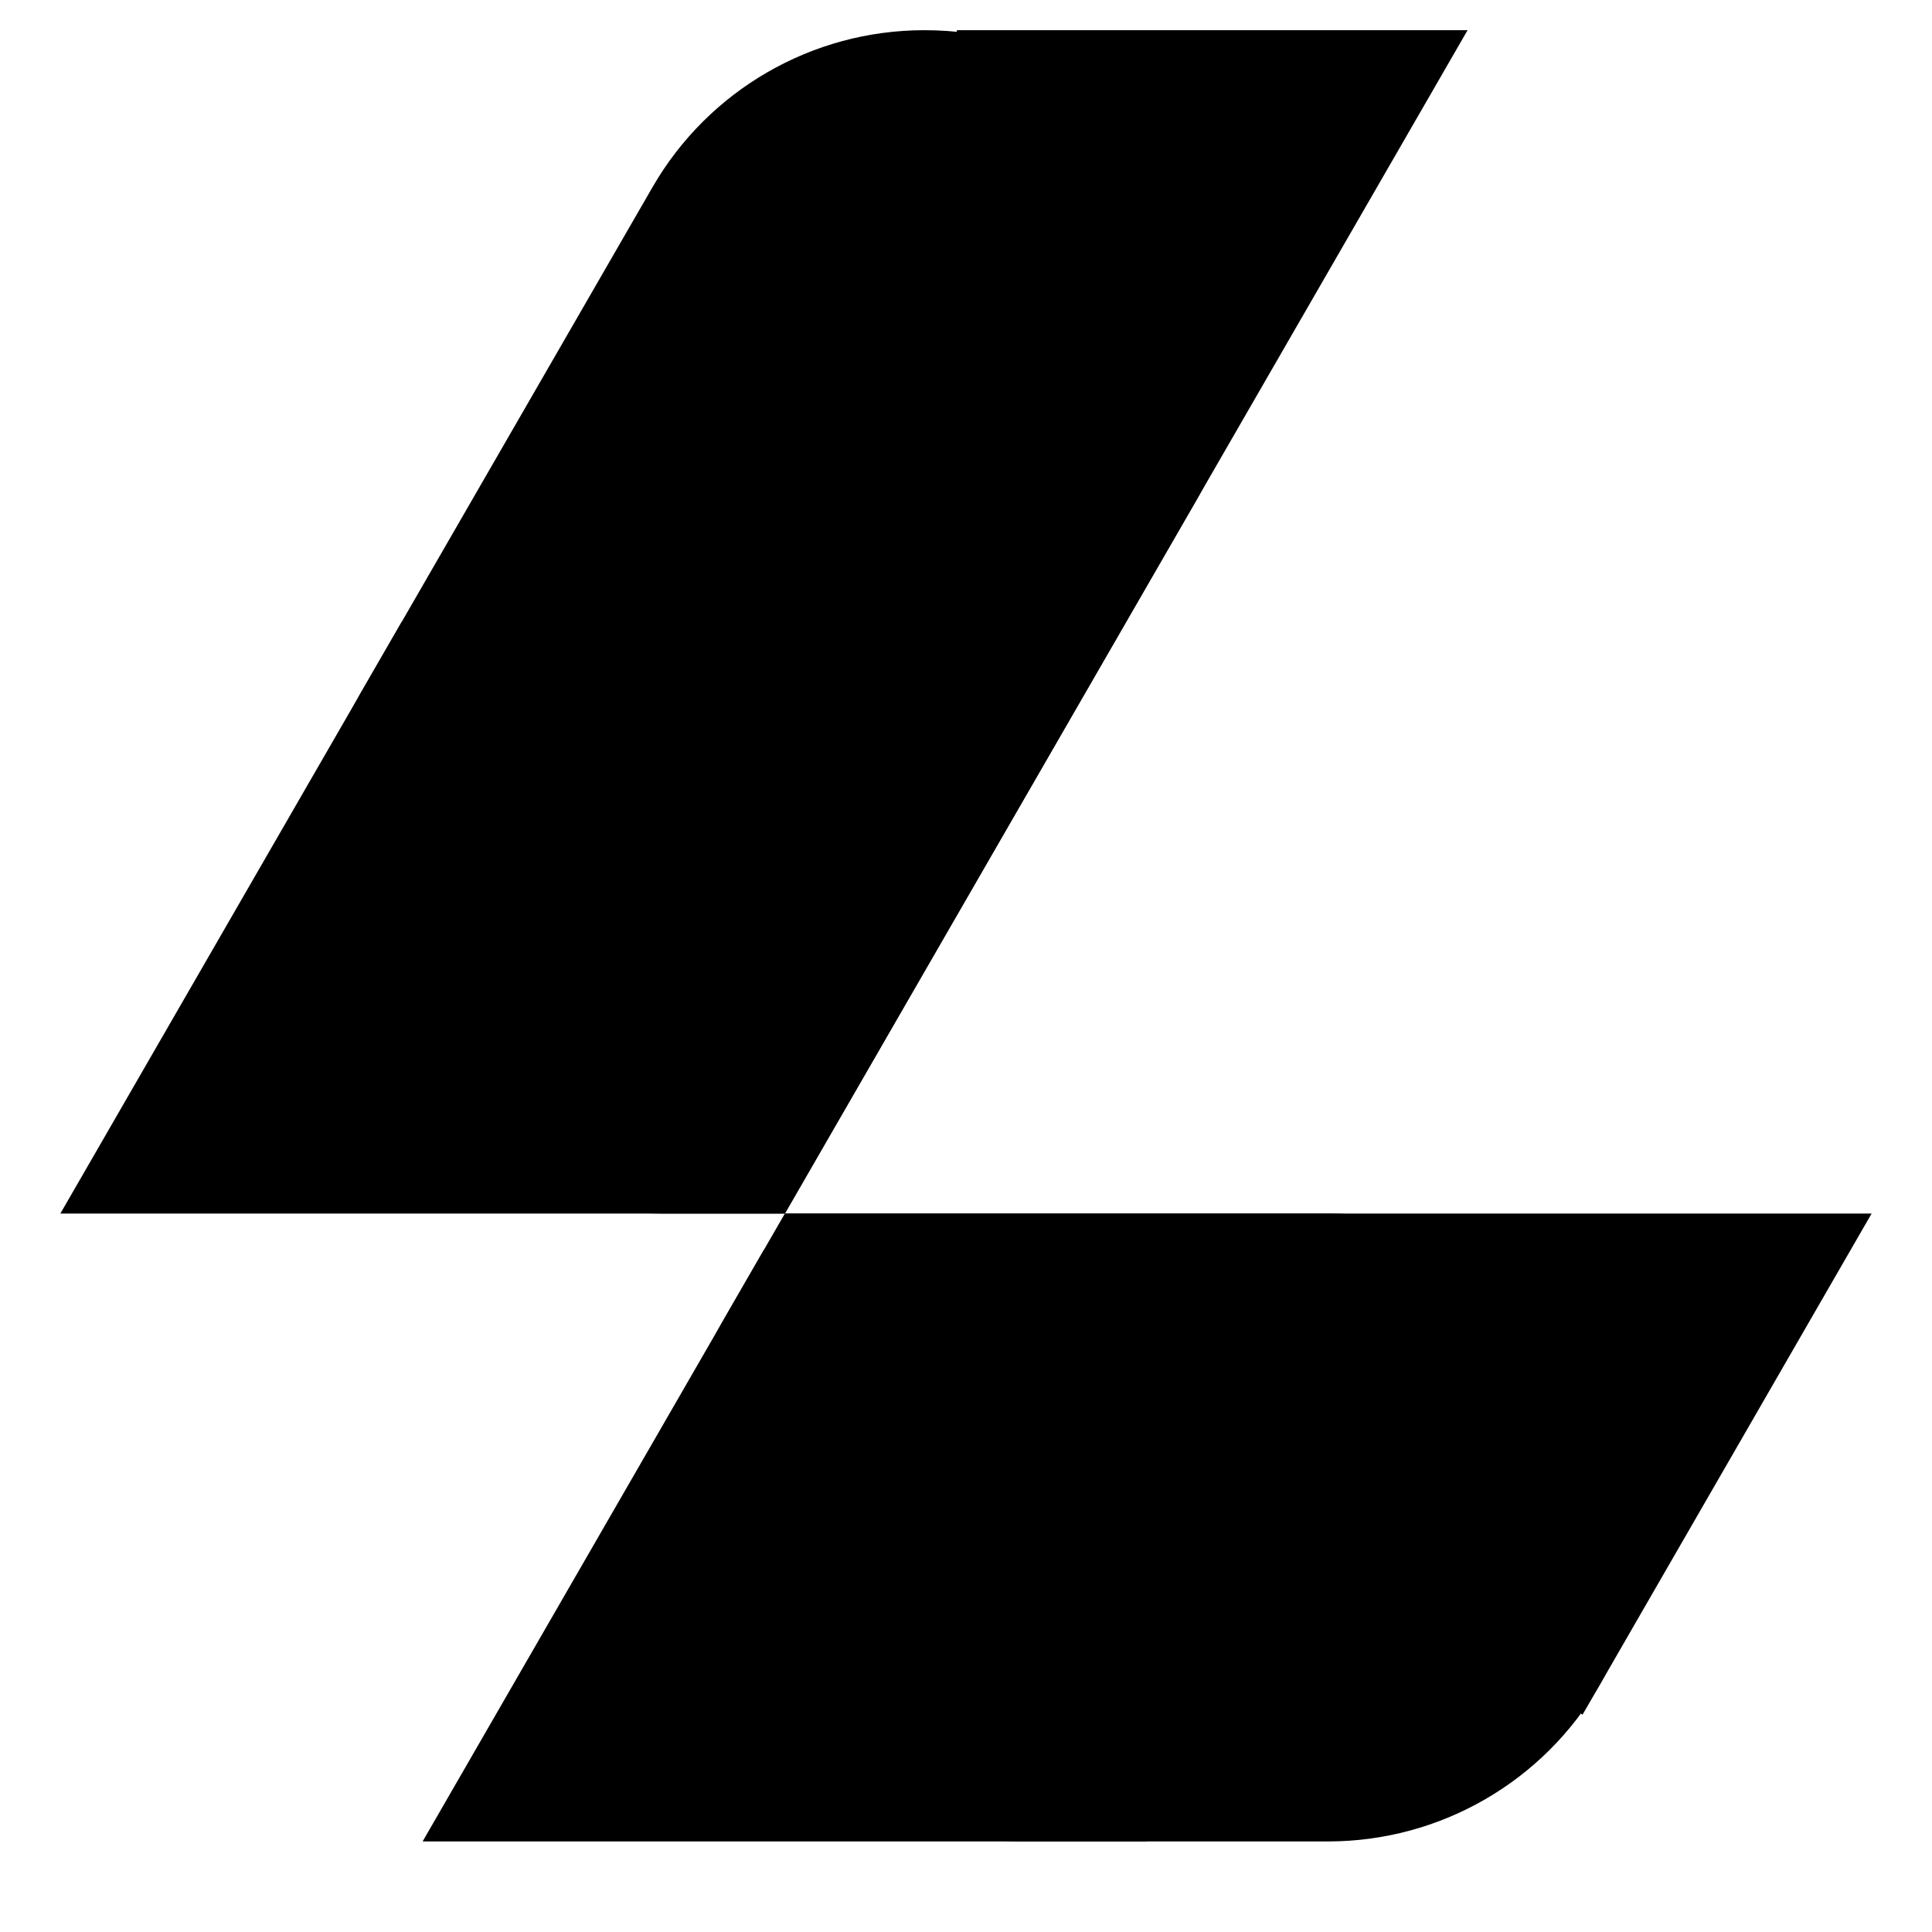
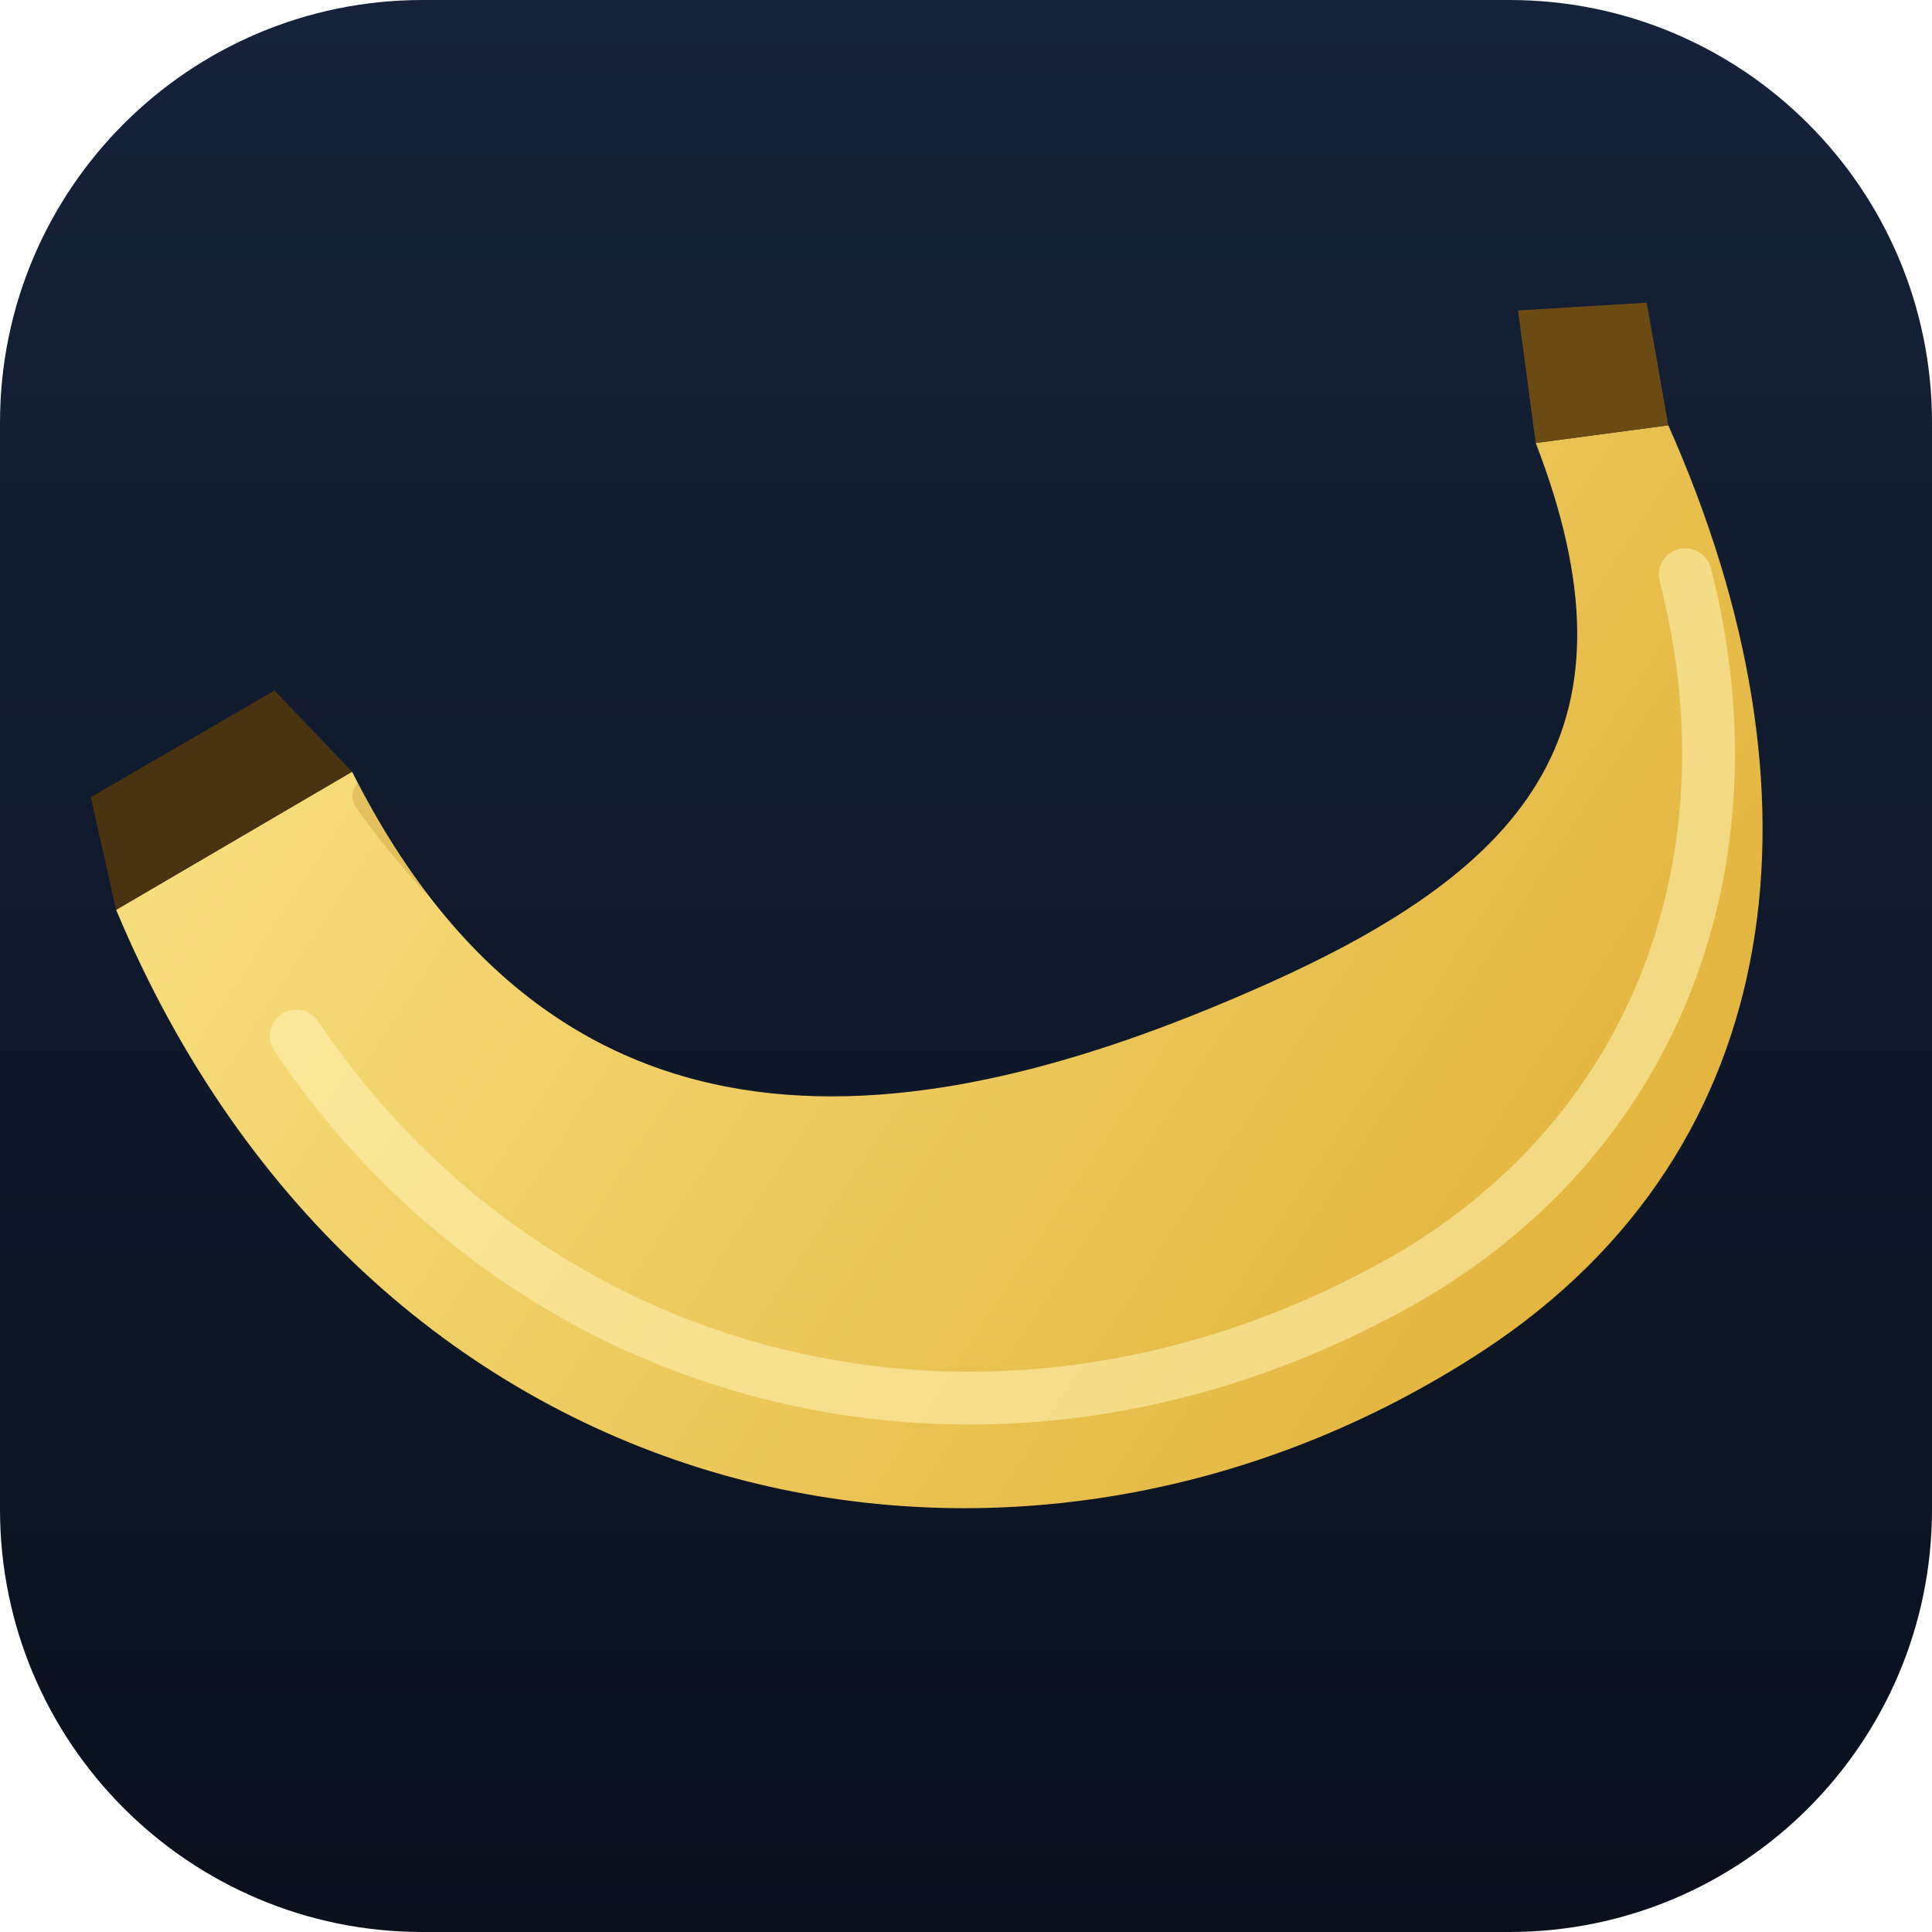
<svg xmlns="http://www.w3.org/2000/svg" width="512" height="512" viewBox="0 0 512 512" fill="none">
-   <path d="M244.95 8C215.233 8 187.774 23.859 172.923 49.6L95.601 183.625C60.216 244.959 104.481 321.6 175.29 321.6H208L316.977 132.708C348.959 77.272 308.95 8 244.95 8ZM208 321.6H351.947C415.982 321.6 456.013 390.91 424.013 446.377C409.155 472.132 381.681 488 351.947 488H271.29C200.481 488 156.216 411.359 191.601 350.026L208 321.6Z" fill="currentColor" />
-   <path d="M208 321.6H16L106.462 164.8L208 321.6Z" fill="currentColor" />
-   <path d="M388.923 8L208 321.6L253.6 8H388.923Z" fill="currentColor" />
-   <path d="M304 488H112L202.462 331.2L304 488Z" fill="currentColor" />
-   <path d="M496 321.6H208L419.399 454.4L496 321.6Z" fill="currentColor" />
+   <defs>
+     <linearGradient id="bn-g" x1="0" y1="0" x2="1" y2="1">
+       <stop offset="0" stop-color="#f8de7e" />
+       <stop offset="1" stop-color="#dfae33" />
+     </linearGradient>
+     <linearGradient id="bn-bg" x1="0" y1="0" x2="0" y2="1">
+       <stop offset="0" stop-color="#16223a" />
+       <stop offset="1" stop-color="#0a101c" />
+     </linearGradient>
+   </defs>
+   <rect width="512" height="512" rx="112" fill="url(#bn-bg)" />
+   <defs>
+     <clipPath id="bn-c">
+       <path d="M62 176 C58 352 200 454 346 430 C442 414 490 332 490 226 L456 216 C452 296 410 318 332 318 C240 318 140 296 134 168 Z" />
+     </clipPath>
+   </defs>
+   <g transform="rotate(-24 256 270) translate(0,-24)">
+     <path d="M62 176 C58 352 200 454 346 430 C442 414 490 332 490 226 L456 216 C452 296 410 318 332 318 C240 318 140 296 134 168 Z" fill="url(#bn-g)" />
+     <g clip-path="url(#bn-c)">
+       <path d="M92 226 C112 340 214 418 338 404 C416 394 466 336 478 264" fill="none" stroke="#fff3b8" stroke-opacity=".55" stroke-width="14" stroke-linecap="round" />
+       <path d="M136 176 C156 276 232 310 330 312" fill="none" stroke="#b8861f" stroke-opacity=".3" stroke-width="10" stroke-linecap="round" />
+     </g>
+     <path d="M456 216 L490 226 L498 194 L466 182 Z" fill="#6b4a14" />
+     <path d="M62 176 L134 168 L124 140 L68 146 Z" fill="#4a3310" />
+   </g>
</svg>
